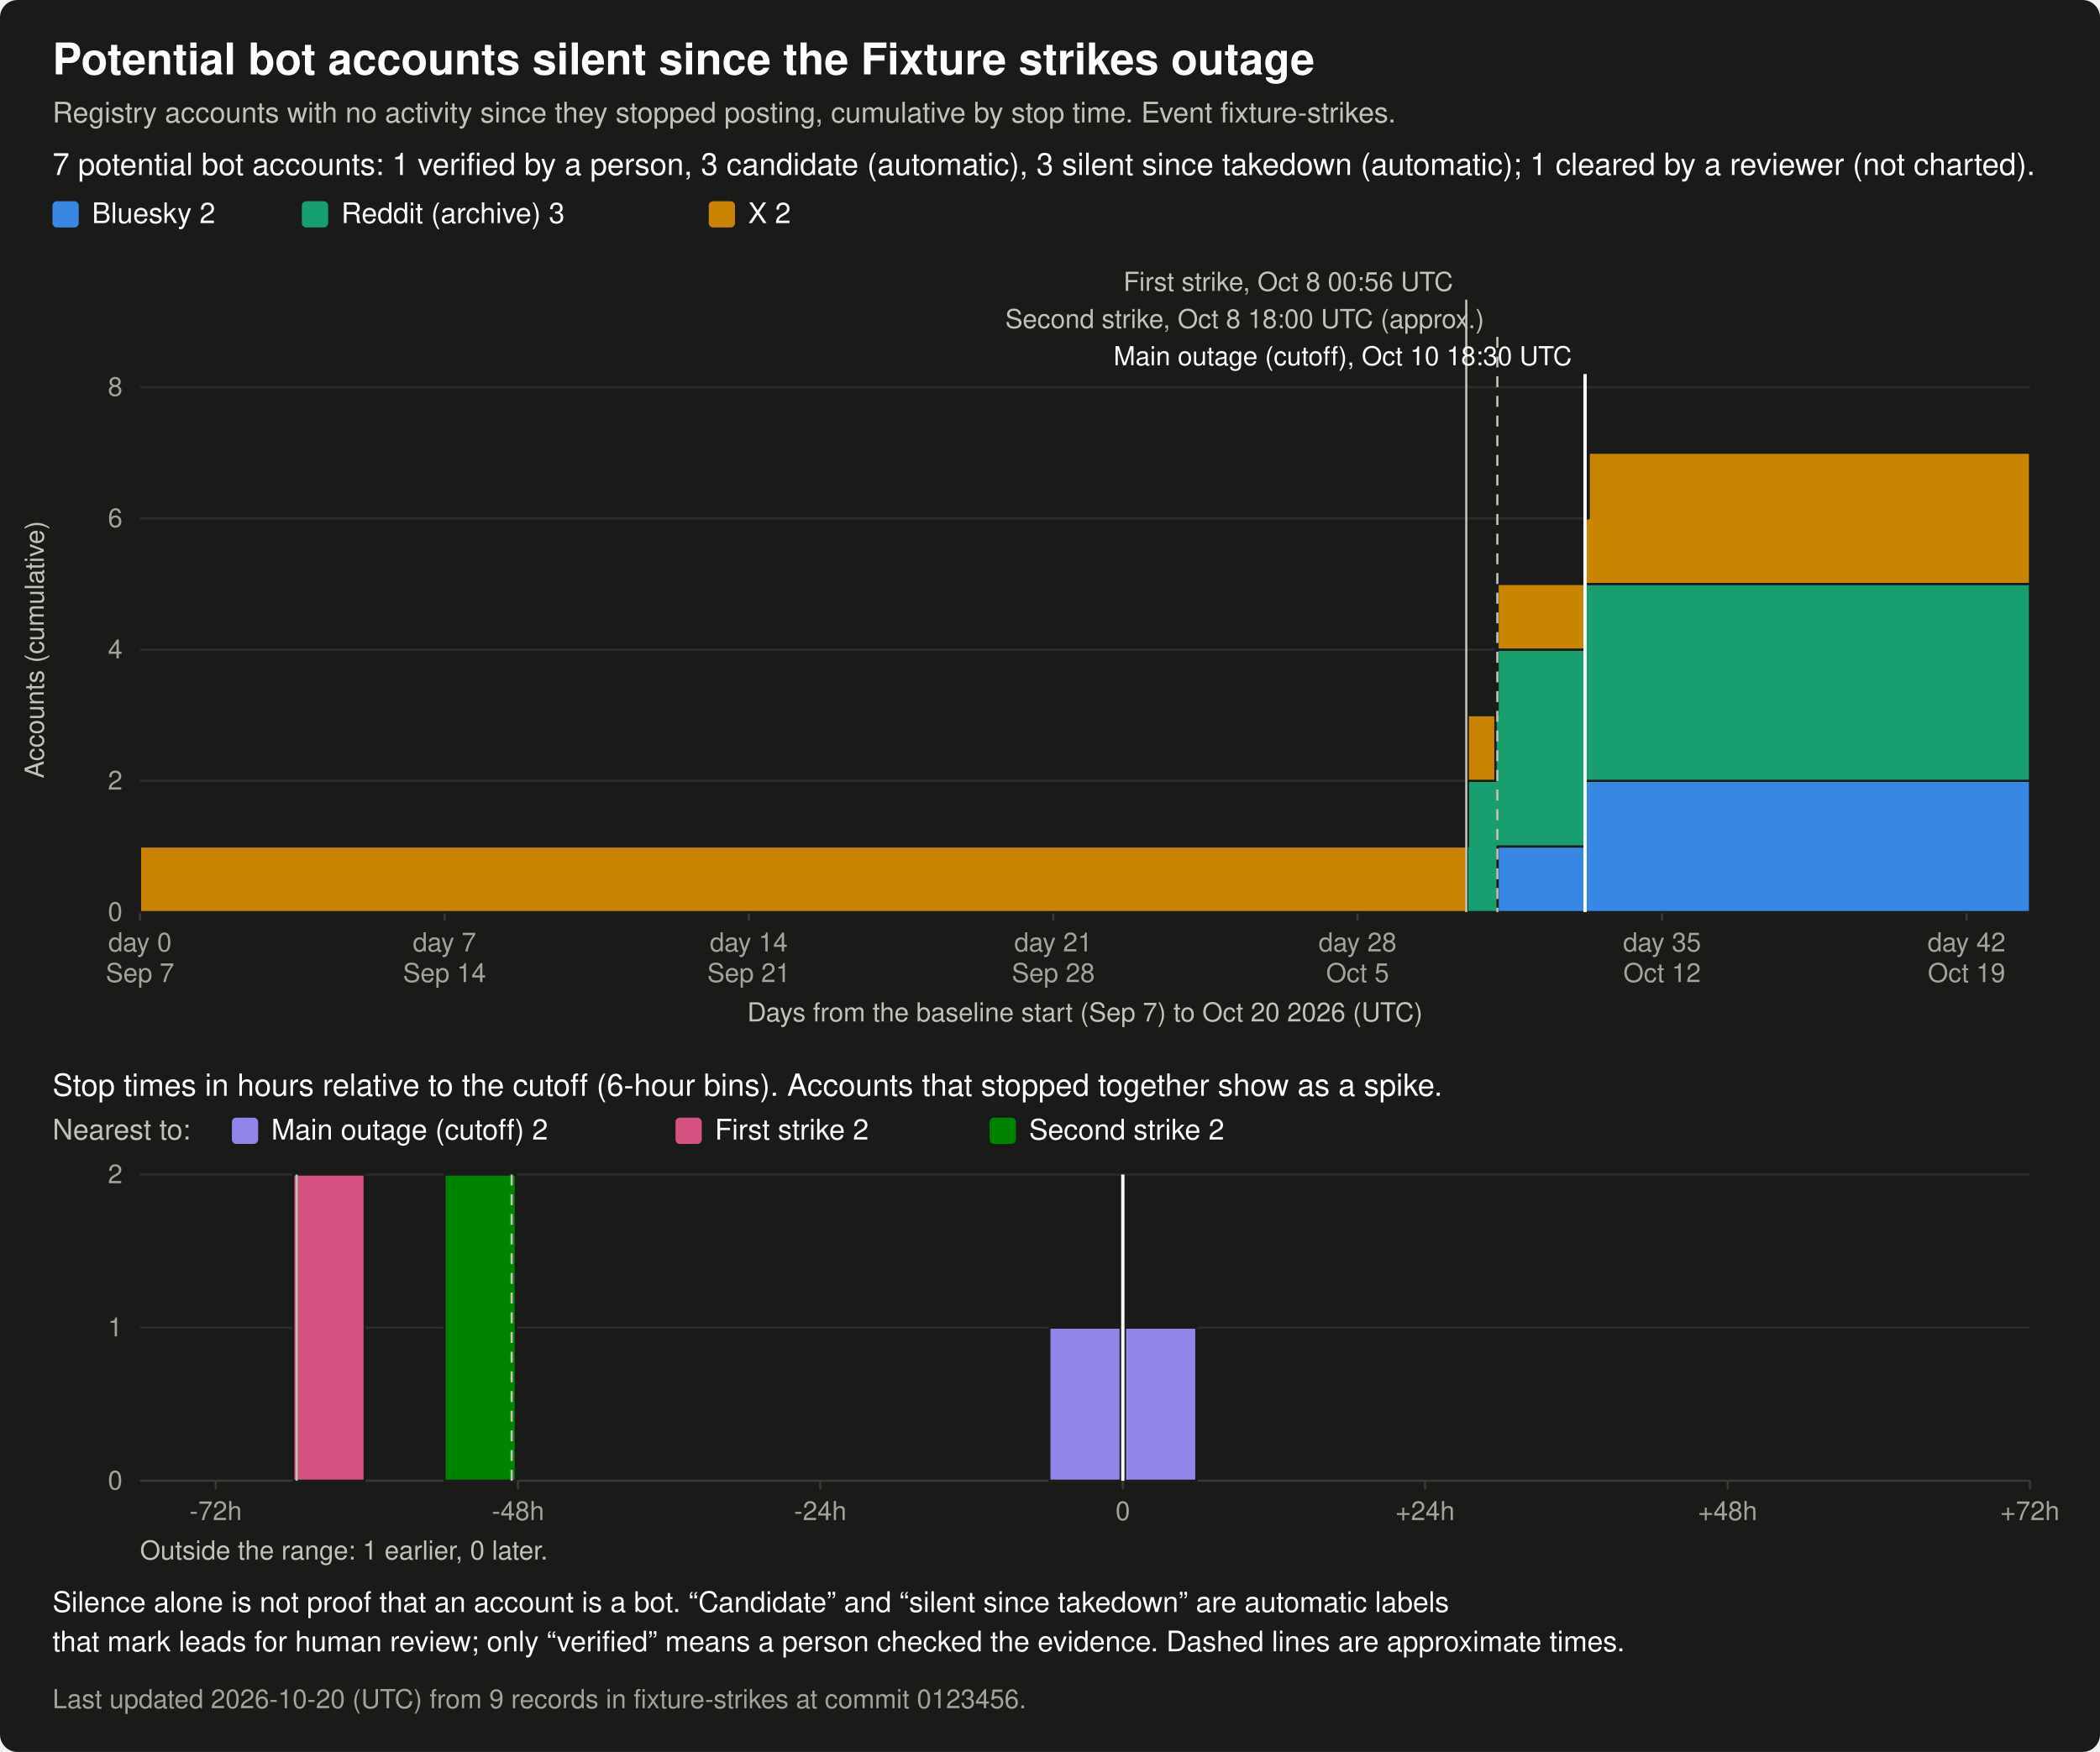
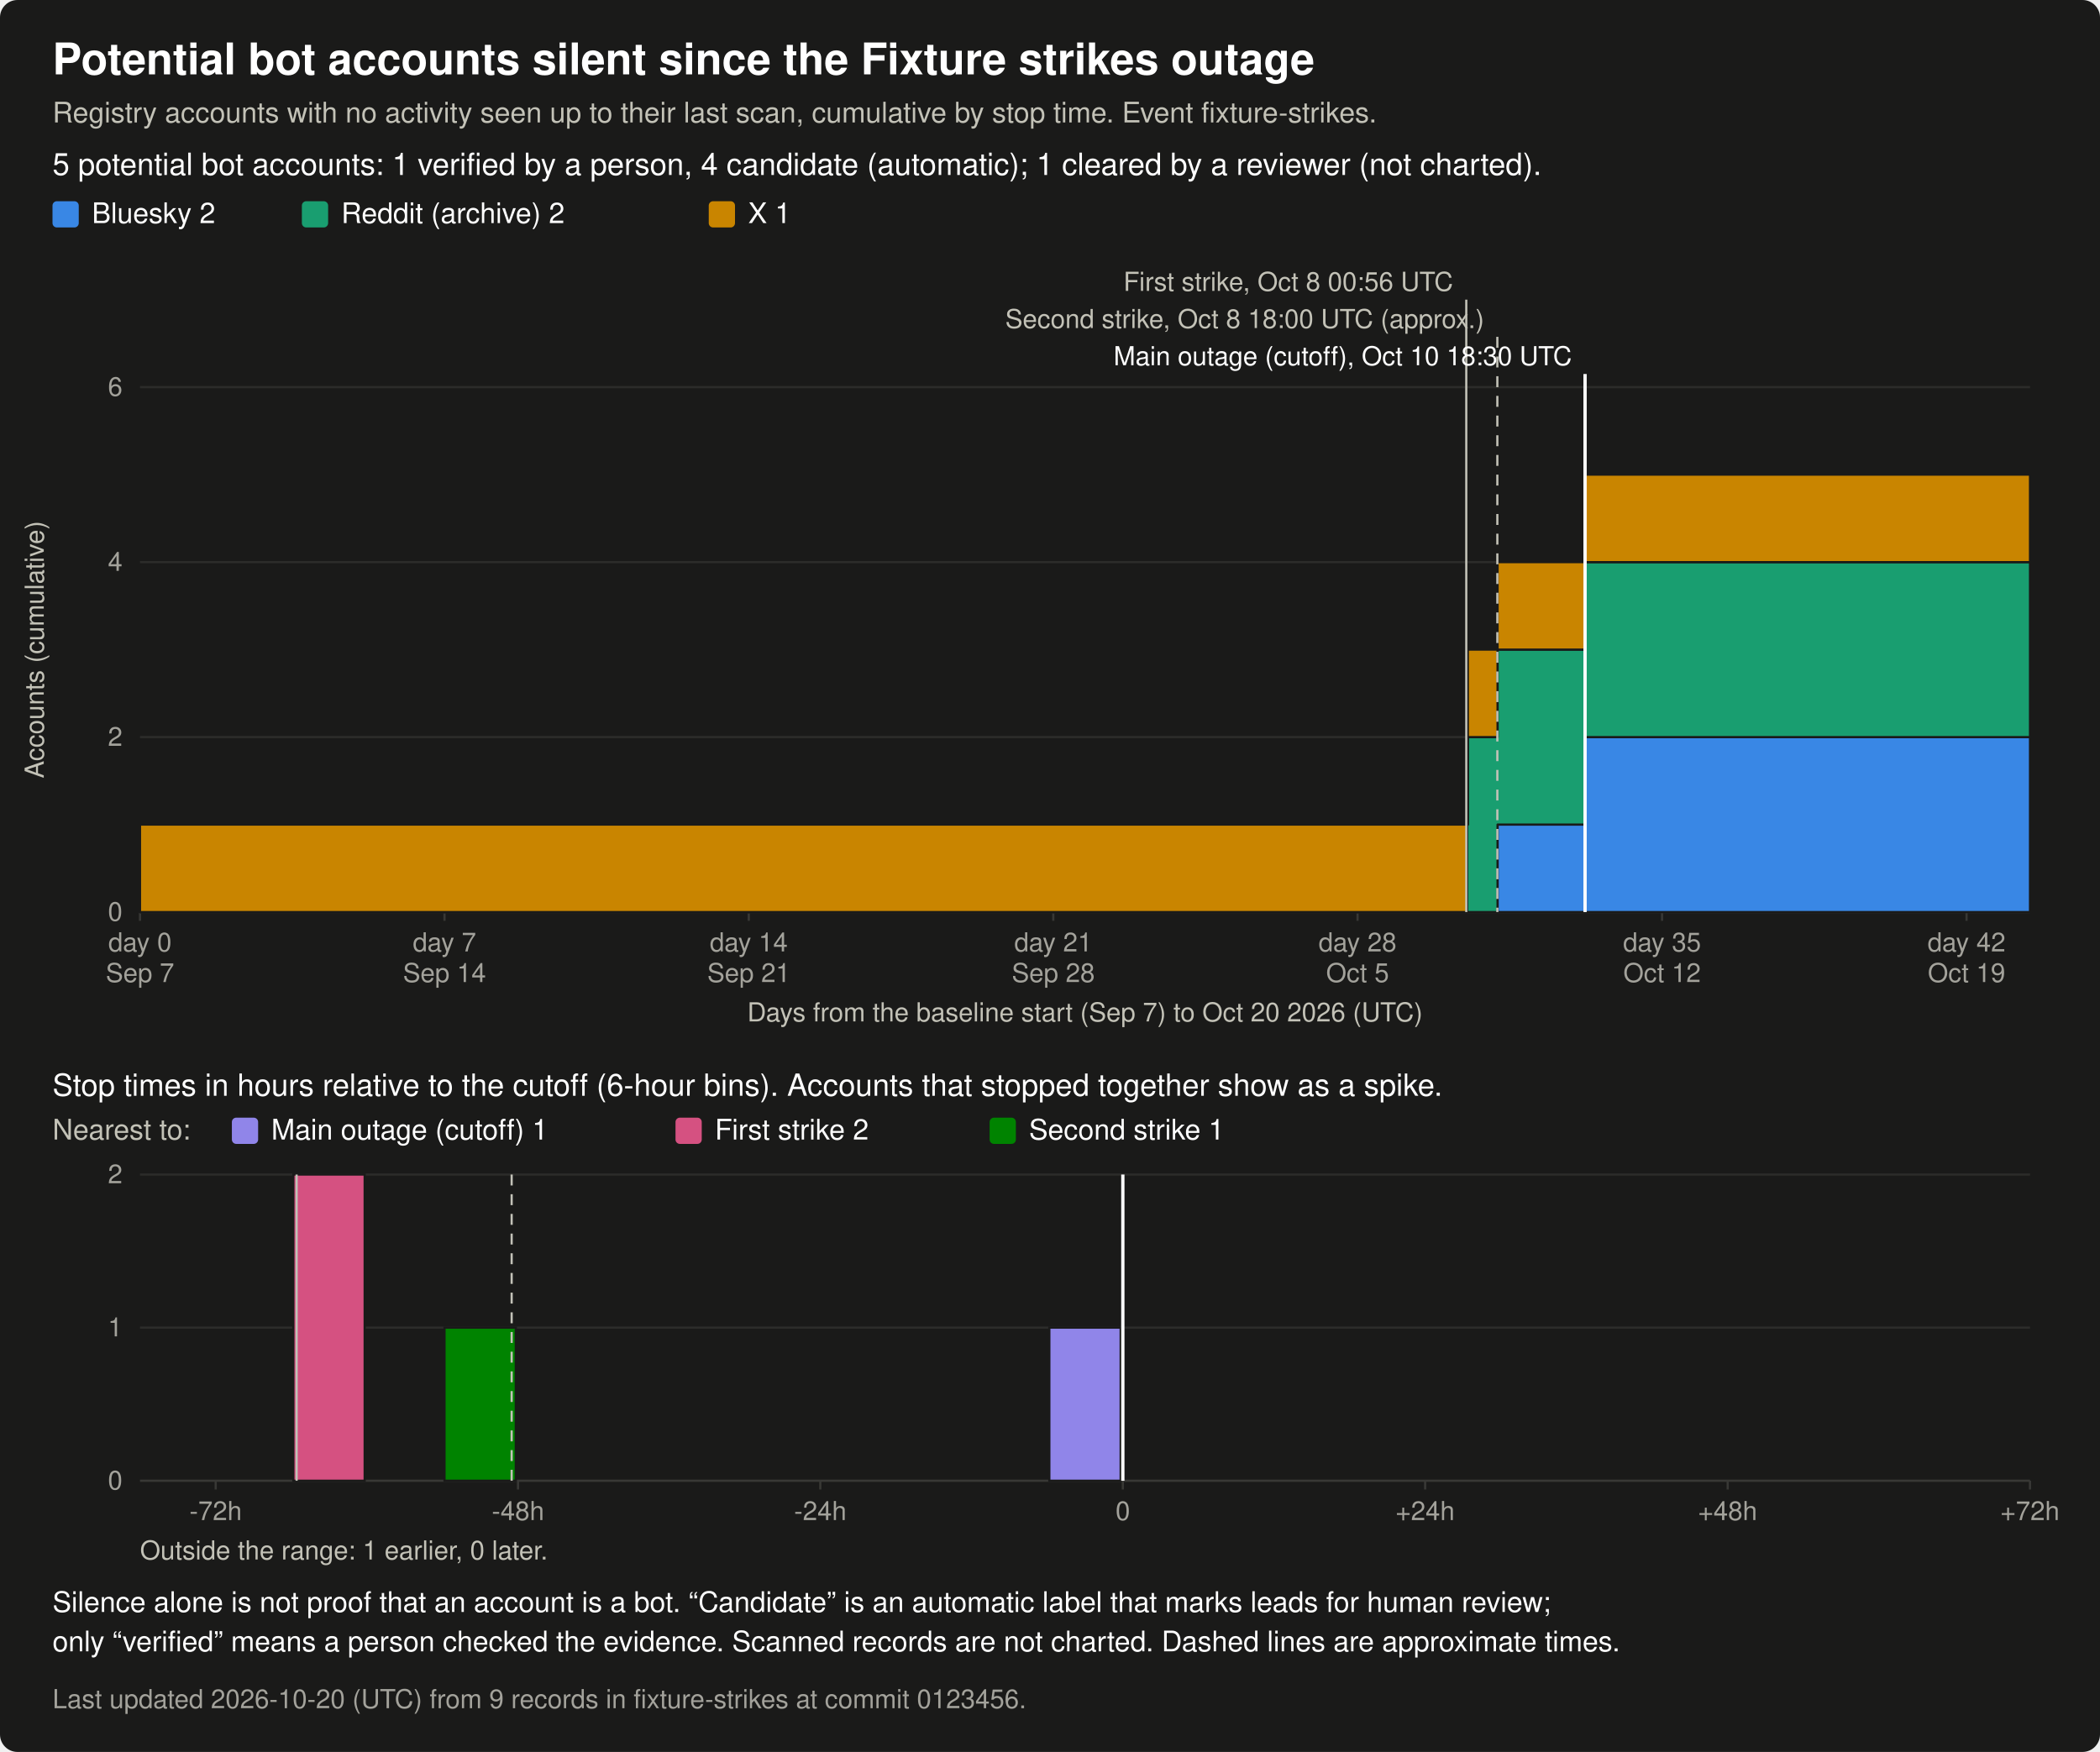
<svg xmlns="http://www.w3.org/2000/svg" width="960" height="801" viewBox="0 0 960 801" role="img" aria-labelledby="t d" font-family="-apple-system, BlinkMacSystemFont, 'Segoe UI', Helvetica, Arial, sans-serif">
  <rect width="960" height="801" rx="8" fill="#1a1a19" />
  <text x="24.0" y="34.0" font-size="20" fill="#ffffff" font-weight="bold">Potential bot accounts silent since the Fixture strikes outage</text>
-   <text x="24.0" y="56.0" font-size="13" fill="#c3c2b7">Registry accounts with no activity since they stopped posting, cumulative by stop time. Event fixture-strikes.</text>
-   <text x="24.0" y="80.0" font-size="14" fill="#ffffff">7 potential bot accounts: 1 verified by a person, 3 candidate (automatic), 3 silent since takedown (automatic); 1 cleared by a reviewer (not charted).</text>
+   <text x="24.0" y="56.0" font-size="13" fill="#c3c2b7">Registry accounts with no activity seen up to their last scan, cumulative by stop time. Event fixture-strikes.</text>
+   <text x="24.0" y="80.0" font-size="14" fill="#ffffff">5 potential bot accounts: 1 verified by a person, 4 candidate (automatic); 1 cleared by a reviewer (not charted).</text>
  <rect x="24.0" y="92.0" width="12" height="12" rx="2" fill="#3987e5" />
  <text x="42.0" y="102.0" font-size="13" fill="#ffffff">Bluesky 2</text>
  <rect x="138.0" y="92.0" width="12" height="12" rx="2" fill="#199e70" />
-   <text x="156.0" y="102.0" font-size="13" fill="#ffffff">Reddit (archive) 3</text>
+   <text x="156.0" y="102.0" font-size="13" fill="#ffffff">Reddit (archive) 2</text>
  <rect x="324.0" y="92.0" width="12" height="12" rx="2" fill="#c98500" />
-   <text x="342.0" y="102.0" font-size="13" fill="#ffffff">X 2</text>
+   <text x="342.0" y="102.0" font-size="13" fill="#ffffff">X 1</text>
  <line x1="64.0" y1="417.0" x2="928.0" y2="417.0" stroke="#383835" stroke-width="1" />
  <text x="56.0" y="421.0" font-size="12" fill="#a3a29b" text-anchor="end">0</text>
-   <line x1="64.0" y1="357.0" x2="928.0" y2="357.0" stroke="#2c2c2a" stroke-width="1" />
-   <text x="56.0" y="361.0" font-size="12" fill="#a3a29b" text-anchor="end">2</text>
-   <line x1="64.0" y1="297.0" x2="928.0" y2="297.0" stroke="#2c2c2a" stroke-width="1" />
-   <text x="56.0" y="301.0" font-size="12" fill="#a3a29b" text-anchor="end">4</text>
-   <line x1="64.0" y1="237.0" x2="928.0" y2="237.0" stroke="#2c2c2a" stroke-width="1" />
-   <text x="56.0" y="241.0" font-size="12" fill="#a3a29b" text-anchor="end">6</text>
+   <line x1="64.0" y1="337.0" x2="928.0" y2="337.0" stroke="#2c2c2a" stroke-width="1" />
+   <text x="56.0" y="341.0" font-size="12" fill="#a3a29b" text-anchor="end">2</text>
+   <line x1="64.0" y1="257.0" x2="928.0" y2="257.0" stroke="#2c2c2a" stroke-width="1" />
+   <text x="56.0" y="261.0" font-size="12" fill="#a3a29b" text-anchor="end">4</text>
  <line x1="64.0" y1="177.0" x2="928.0" y2="177.0" stroke="#2c2c2a" stroke-width="1" />
-   <text x="56.0" y="181.0" font-size="12" fill="#a3a29b" text-anchor="end">8</text>
+   <text x="56.0" y="181.0" font-size="12" fill="#a3a29b" text-anchor="end">6</text>
  <line x1="64.0" y1="417.0" x2="64.0" y2="421.0" stroke="#383835" stroke-width="1" />
  <text x="64.0" y="435.0" font-size="12" fill="#a3a29b" text-anchor="middle">day 0</text>
  <text x="64.0" y="449.0" font-size="12" fill="#a3a29b" text-anchor="middle">Sep 7</text>
  <line x1="203.2" y1="417.0" x2="203.2" y2="421.0" stroke="#383835" stroke-width="1" />
  <text x="203.2" y="435.0" font-size="12" fill="#a3a29b" text-anchor="middle">day 7</text>
  <text x="203.2" y="449.0" font-size="12" fill="#a3a29b" text-anchor="middle">Sep 14</text>
  <line x1="342.3" y1="417.0" x2="342.3" y2="421.0" stroke="#383835" stroke-width="1" />
  <text x="342.3" y="435.0" font-size="12" fill="#a3a29b" text-anchor="middle">day 14</text>
  <text x="342.3" y="449.0" font-size="12" fill="#a3a29b" text-anchor="middle">Sep 21</text>
  <line x1="481.5" y1="417.0" x2="481.5" y2="421.0" stroke="#383835" stroke-width="1" />
  <text x="481.5" y="435.0" font-size="12" fill="#a3a29b" text-anchor="middle">day 21</text>
  <text x="481.5" y="449.0" font-size="12" fill="#a3a29b" text-anchor="middle">Sep 28</text>
  <line x1="620.6" y1="417.0" x2="620.6" y2="421.0" stroke="#383835" stroke-width="1" />
  <text x="620.6" y="435.0" font-size="12" fill="#a3a29b" text-anchor="middle">day 28</text>
  <text x="620.6" y="449.0" font-size="12" fill="#a3a29b" text-anchor="middle">Oct 5</text>
  <line x1="759.8" y1="417.0" x2="759.8" y2="421.0" stroke="#383835" stroke-width="1" />
  <text x="759.8" y="435.0" font-size="12" fill="#a3a29b" text-anchor="middle">day 35</text>
  <text x="759.8" y="449.0" font-size="12" fill="#a3a29b" text-anchor="middle">Oct 12</text>
  <line x1="899.0" y1="417.0" x2="899.0" y2="421.0" stroke="#383835" stroke-width="1" />
  <text x="899.0" y="435.0" font-size="12" fill="#a3a29b" text-anchor="middle">day 42</text>
  <text x="899.0" y="449.0" font-size="12" fill="#a3a29b" text-anchor="middle">Oct 19</text>
  <text x="496.0" y="467.0" font-size="12" fill="#c3c2b7" text-anchor="middle">Days from the baseline start (Sep 7) to Oct 20 2026 (UTC)</text>
  <text transform="translate(20.0 297.0) rotate(-90)" font-size="12" fill="#c3c2b7" text-anchor="middle">Accounts (cumulative)</text>
-   <polygon points="64.0,417.0 64.0,417.0 670.6,417.0 670.6,417.0 671.0,417.0 671.0,417.0 683.6,417.0 683.6,417.0 684.6,417.0 684.6,387.0 724.4,387.0 724.4,357.0 726.3,357.0 726.3,357.0 928.0,357.0 928.0,417.0 726.3,417.0 726.3,417.0 724.4,417.0 724.4,417.0 684.6,417.0 684.6,417.0 683.6,417.0 683.6,417.0 671.0,417.0 671.0,417.0 670.6,417.0 670.6,417.0 64.0,417.0 64.0,417.0" fill="#3987e5" stroke="#1a1a19" stroke-width="1" stroke-linejoin="round" />
-   <polygon points="64.0,417.0 64.0,417.0 670.6,417.0 670.6,387.0 671.0,387.0 671.0,357.0 683.6,357.0 683.6,327.0 684.6,327.0 684.6,297.0 724.4,297.0 724.4,267.0 726.3,267.0 726.3,267.0 928.0,267.0 928.0,357.0 726.3,357.0 726.3,357.0 724.4,357.0 724.4,387.0 684.6,387.0 684.6,417.0 683.6,417.0 683.6,417.0 671.0,417.0 671.0,417.0 670.6,417.0 670.6,417.0 64.0,417.0 64.0,417.0" fill="#199e70" stroke="#1a1a19" stroke-width="1" stroke-linejoin="round" />
-   <polygon points="64.0,417.0 64.0,387.0 670.6,387.0 670.6,357.0 671.0,357.0 671.0,327.0 683.6,327.0 683.6,297.0 684.6,297.0 684.6,267.0 724.4,267.0 724.4,237.0 726.3,237.0 726.3,207.0 928.0,207.0 928.0,267.0 726.3,267.0 726.3,267.0 724.4,267.0 724.4,297.0 684.6,297.0 684.6,327.0 683.6,327.0 683.6,357.0 671.0,357.0 671.0,387.0 670.6,387.0 670.6,417.0 64.0,417.0 64.0,417.0" fill="#c98500" stroke="#1a1a19" stroke-width="1" stroke-linejoin="round" />
+   <polygon points="64.0,417.0 64.0,417.0 670.6,417.0 670.6,417.0 671.0,417.0 671.0,417.0 684.6,417.0 684.6,377.0 724.4,377.0 724.4,337.0 928.0,337.0 928.0,417.0 724.4,417.0 724.4,417.0 684.6,417.0 684.6,417.0 671.0,417.0 671.0,417.0 670.6,417.0 670.6,417.0 64.0,417.0 64.0,417.0" fill="#3987e5" stroke="#1a1a19" stroke-width="1" stroke-linejoin="round" />
+   <polygon points="64.0,417.0 64.0,417.0 670.6,417.0 670.6,377.0 671.0,377.0 671.0,337.0 684.6,337.0 684.6,297.0 724.4,297.0 724.4,257.0 928.0,257.0 928.0,337.0 724.4,337.0 724.4,377.0 684.6,377.0 684.6,417.0 671.0,417.0 671.0,417.0 670.6,417.0 670.6,417.0 64.0,417.0 64.0,417.0" fill="#199e70" stroke="#1a1a19" stroke-width="1" stroke-linejoin="round" />
+   <polygon points="64.0,417.0 64.0,377.0 670.6,377.0 670.6,337.0 671.0,337.0 671.0,297.0 684.6,297.0 684.6,257.0 724.4,257.0 724.4,217.0 928.0,217.0 928.0,257.0 724.4,257.0 724.4,297.0 684.6,297.0 684.6,337.0 671.0,337.0 671.0,377.0 670.6,377.0 670.6,417.0 64.0,417.0 64.0,417.0" fill="#c98500" stroke="#1a1a19" stroke-width="1" stroke-linejoin="round" />
  <line x1="670.3" y1="137.0" x2="670.3" y2="417.0" stroke="#c3c2b7" stroke-width="1" />
  <text x="664.3" y="133.0" font-size="12" fill="#c3c2b7" text-anchor="end">First strike, Oct 8 00:56 UTC</text>
  <line x1="684.5" y1="154.0" x2="684.5" y2="417.0" stroke="#c3c2b7" stroke-width="1" stroke-dasharray="5 4" />
  <text x="678.5" y="150.0" font-size="12" fill="#c3c2b7" text-anchor="end">Second strike, Oct 8 18:00 UTC (approx.)</text>
  <line x1="724.6" y1="171.0" x2="724.6" y2="417.0" stroke="#ffffff" stroke-width="1.5" />
  <text x="718.6" y="167.0" font-size="12" fill="#ffffff" text-anchor="end">Main outage (cutoff), Oct 10 18:30 UTC</text>
  <text x="24.0" y="501.0" font-size="14" fill="#ffffff">Stop times in hours relative to the cutoff (6-hour bins). Accounts that stopped together show as a spike.</text>
  <text x="24.0" y="521.0" font-size="13" fill="#c3c2b7">Nearest to:</text>
  <rect x="106.0" y="511.0" width="12" height="12" rx="2" fill="#9085e9" />
-   <text x="124.0" y="521.0" font-size="13" fill="#ffffff">Main outage (cutoff) 2</text>
+   <text x="124.0" y="521.0" font-size="13" fill="#ffffff">Main outage (cutoff) 1</text>
  <rect x="308.8" y="511.0" width="12" height="12" rx="2" fill="#d55181" />
  <text x="326.8" y="521.0" font-size="13" fill="#ffffff">First strike 2</text>
  <rect x="452.4" y="511.0" width="12" height="12" rx="2" fill="#008300" />
-   <text x="470.4" y="521.0" font-size="13" fill="#ffffff">Second strike 2</text>
+   <text x="470.4" y="521.0" font-size="13" fill="#ffffff">Second strike 1</text>
  <line x1="64.0" y1="677.0" x2="928.0" y2="677.0" stroke="#383835" stroke-width="1" />
  <text x="56.0" y="681.0" font-size="12" fill="#a3a29b" text-anchor="end">0</text>
  <line x1="64.0" y1="607.0" x2="928.0" y2="607.0" stroke="#2c2c2a" stroke-width="1" />
  <text x="56.0" y="611.0" font-size="12" fill="#a3a29b" text-anchor="end">1</text>
  <line x1="64.0" y1="537.0" x2="928.0" y2="537.0" stroke="#2c2c2a" stroke-width="1" />
  <text x="56.0" y="541.0" font-size="12" fill="#a3a29b" text-anchor="end">2</text>
  <line x1="98.6" y1="677.0" x2="98.6" y2="681.0" stroke="#383835" stroke-width="1" />
  <text x="98.6" y="695.0" font-size="12" fill="#a3a29b" text-anchor="middle">-72h</text>
  <line x1="236.8" y1="677.0" x2="236.8" y2="681.0" stroke="#383835" stroke-width="1" />
  <text x="236.8" y="695.0" font-size="12" fill="#a3a29b" text-anchor="middle">-48h</text>
  <line x1="375.0" y1="677.0" x2="375.0" y2="681.0" stroke="#383835" stroke-width="1" />
  <text x="375.0" y="695.0" font-size="12" fill="#a3a29b" text-anchor="middle">-24h</text>
  <line x1="513.3" y1="677.0" x2="513.3" y2="681.0" stroke="#383835" stroke-width="1" />
  <text x="513.3" y="695.0" font-size="12" fill="#a3a29b" text-anchor="middle">0</text>
  <line x1="651.5" y1="677.0" x2="651.5" y2="681.0" stroke="#383835" stroke-width="1" />
  <text x="651.5" y="695.0" font-size="12" fill="#a3a29b" text-anchor="middle">+24h</text>
  <line x1="789.8" y1="677.0" x2="789.8" y2="681.0" stroke="#383835" stroke-width="1" />
  <text x="789.8" y="695.0" font-size="12" fill="#a3a29b" text-anchor="middle">+48h</text>
  <line x1="928.0" y1="677.0" x2="928.0" y2="681.0" stroke="#383835" stroke-width="1" />
  <text x="928.0" y="695.0" font-size="12" fill="#a3a29b" text-anchor="middle">+72h</text>
  <rect x="134.1" y="537.0" width="32.6" height="140.0" fill="#d55181" stroke="#1a1a19" stroke-width="1" />
-   <rect x="203.2" y="537.0" width="32.6" height="140.0" fill="#008300" stroke="#1a1a19" stroke-width="1" />
+   <rect x="203.2" y="607.0" width="32.6" height="70.0" fill="#008300" stroke="#1a1a19" stroke-width="1" />
  <rect x="479.7" y="607.0" width="32.6" height="70.0" fill="#9085e9" stroke="#1a1a19" stroke-width="1" />
-   <rect x="514.3" y="607.0" width="32.6" height="70.0" fill="#9085e9" stroke="#1a1a19" stroke-width="1" />
  <line x1="135.6" y1="537.0" x2="135.6" y2="677.0" stroke="#c3c2b7" stroke-width="1" />
  <line x1="233.9" y1="537.0" x2="233.9" y2="677.0" stroke="#c3c2b7" stroke-width="1" stroke-dasharray="5 4" />
  <line x1="513.3" y1="537.0" x2="513.3" y2="677.0" stroke="#ffffff" stroke-width="1.5" />
  <text x="64.0" y="713.0" font-size="12" fill="#c3c2b7">Outside the range: 1 earlier, 0 later.</text>
-   <text x="24.0" y="737.0" font-size="13" fill="#ffffff">Silence alone is not proof that an account is a bot. “Candidate” and “silent since takedown” are automatic labels</text>
-   <text x="24.0" y="755.0" font-size="13" fill="#ffffff">that mark leads for human review; only “verified” means a person checked the evidence. Dashed lines are approximate times.</text>
+   <text x="24.0" y="737.0" font-size="13" fill="#ffffff">Silence alone is not proof that an account is a bot. “Candidate” is an automatic label that marks leads for human review;</text>
+   <text x="24.0" y="755.0" font-size="13" fill="#ffffff">only “verified” means a person checked the evidence. Scanned records are not charted. Dashed lines are approximate times.</text>
  <text x="24.0" y="781.0" font-size="12" fill="#a3a29b">Last updated 2026-10-20 (UTC) from 9 records in fixture-strikes at commit 0123456.</text>
</svg>
